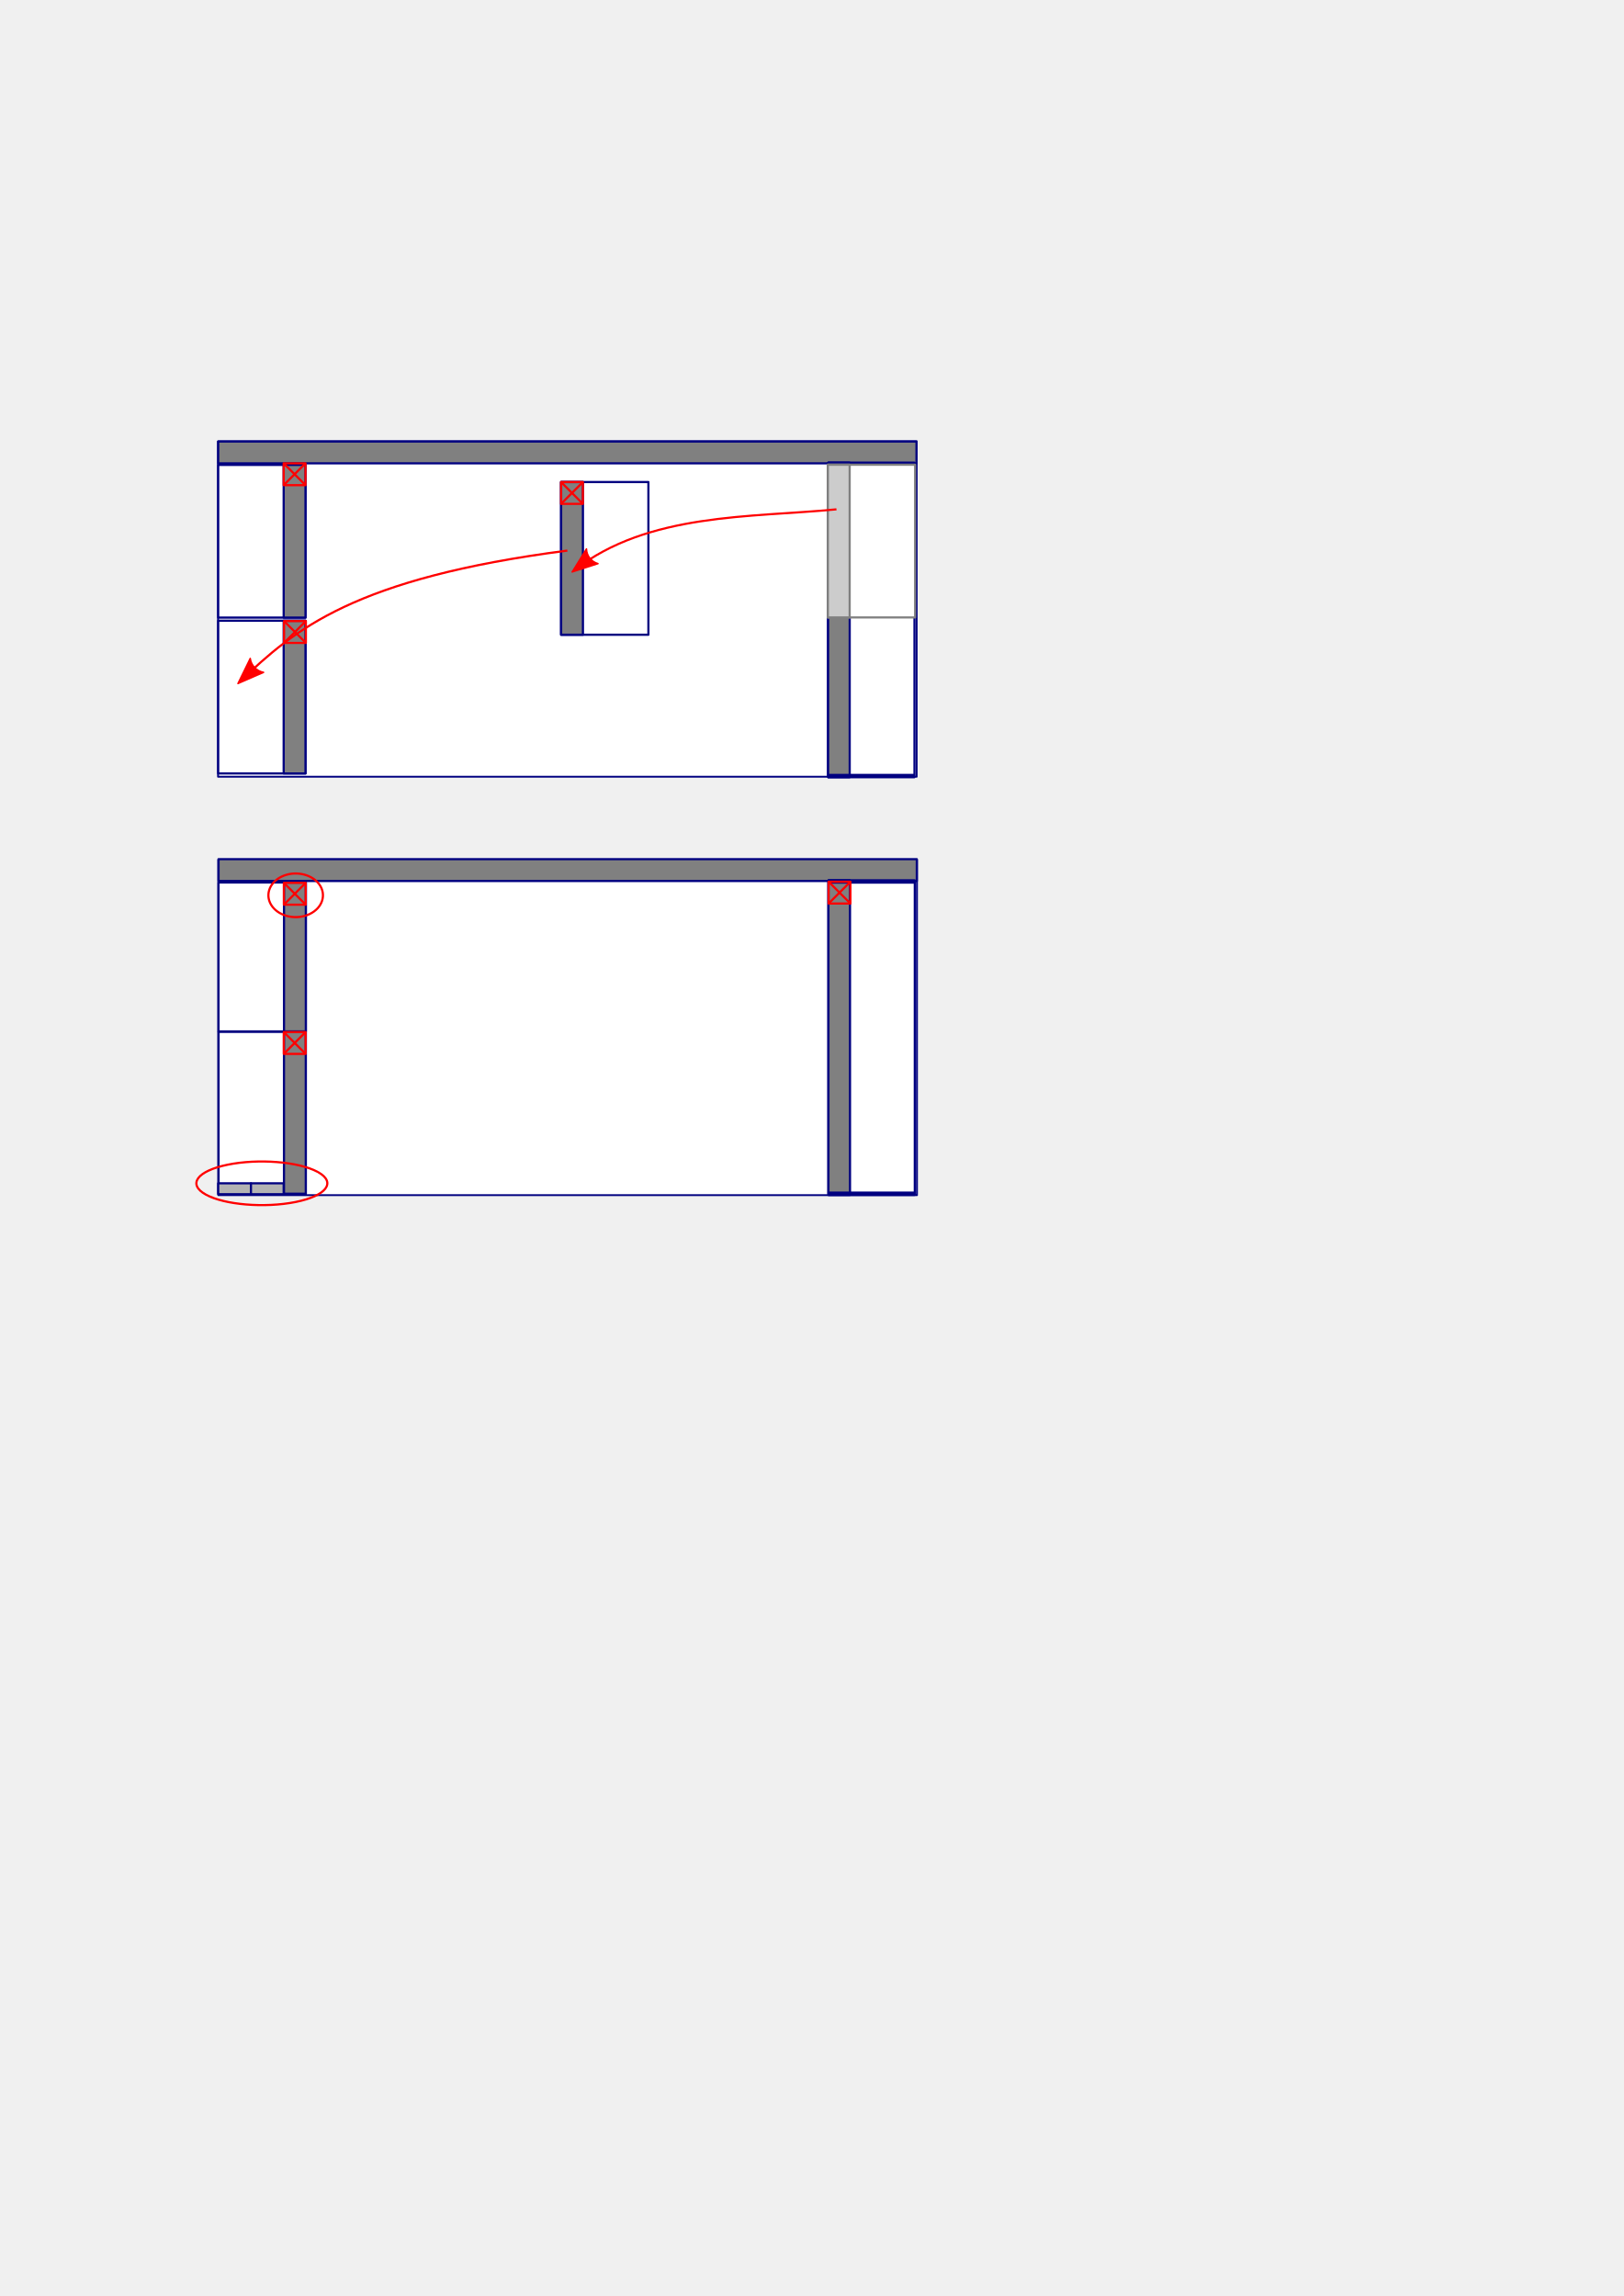
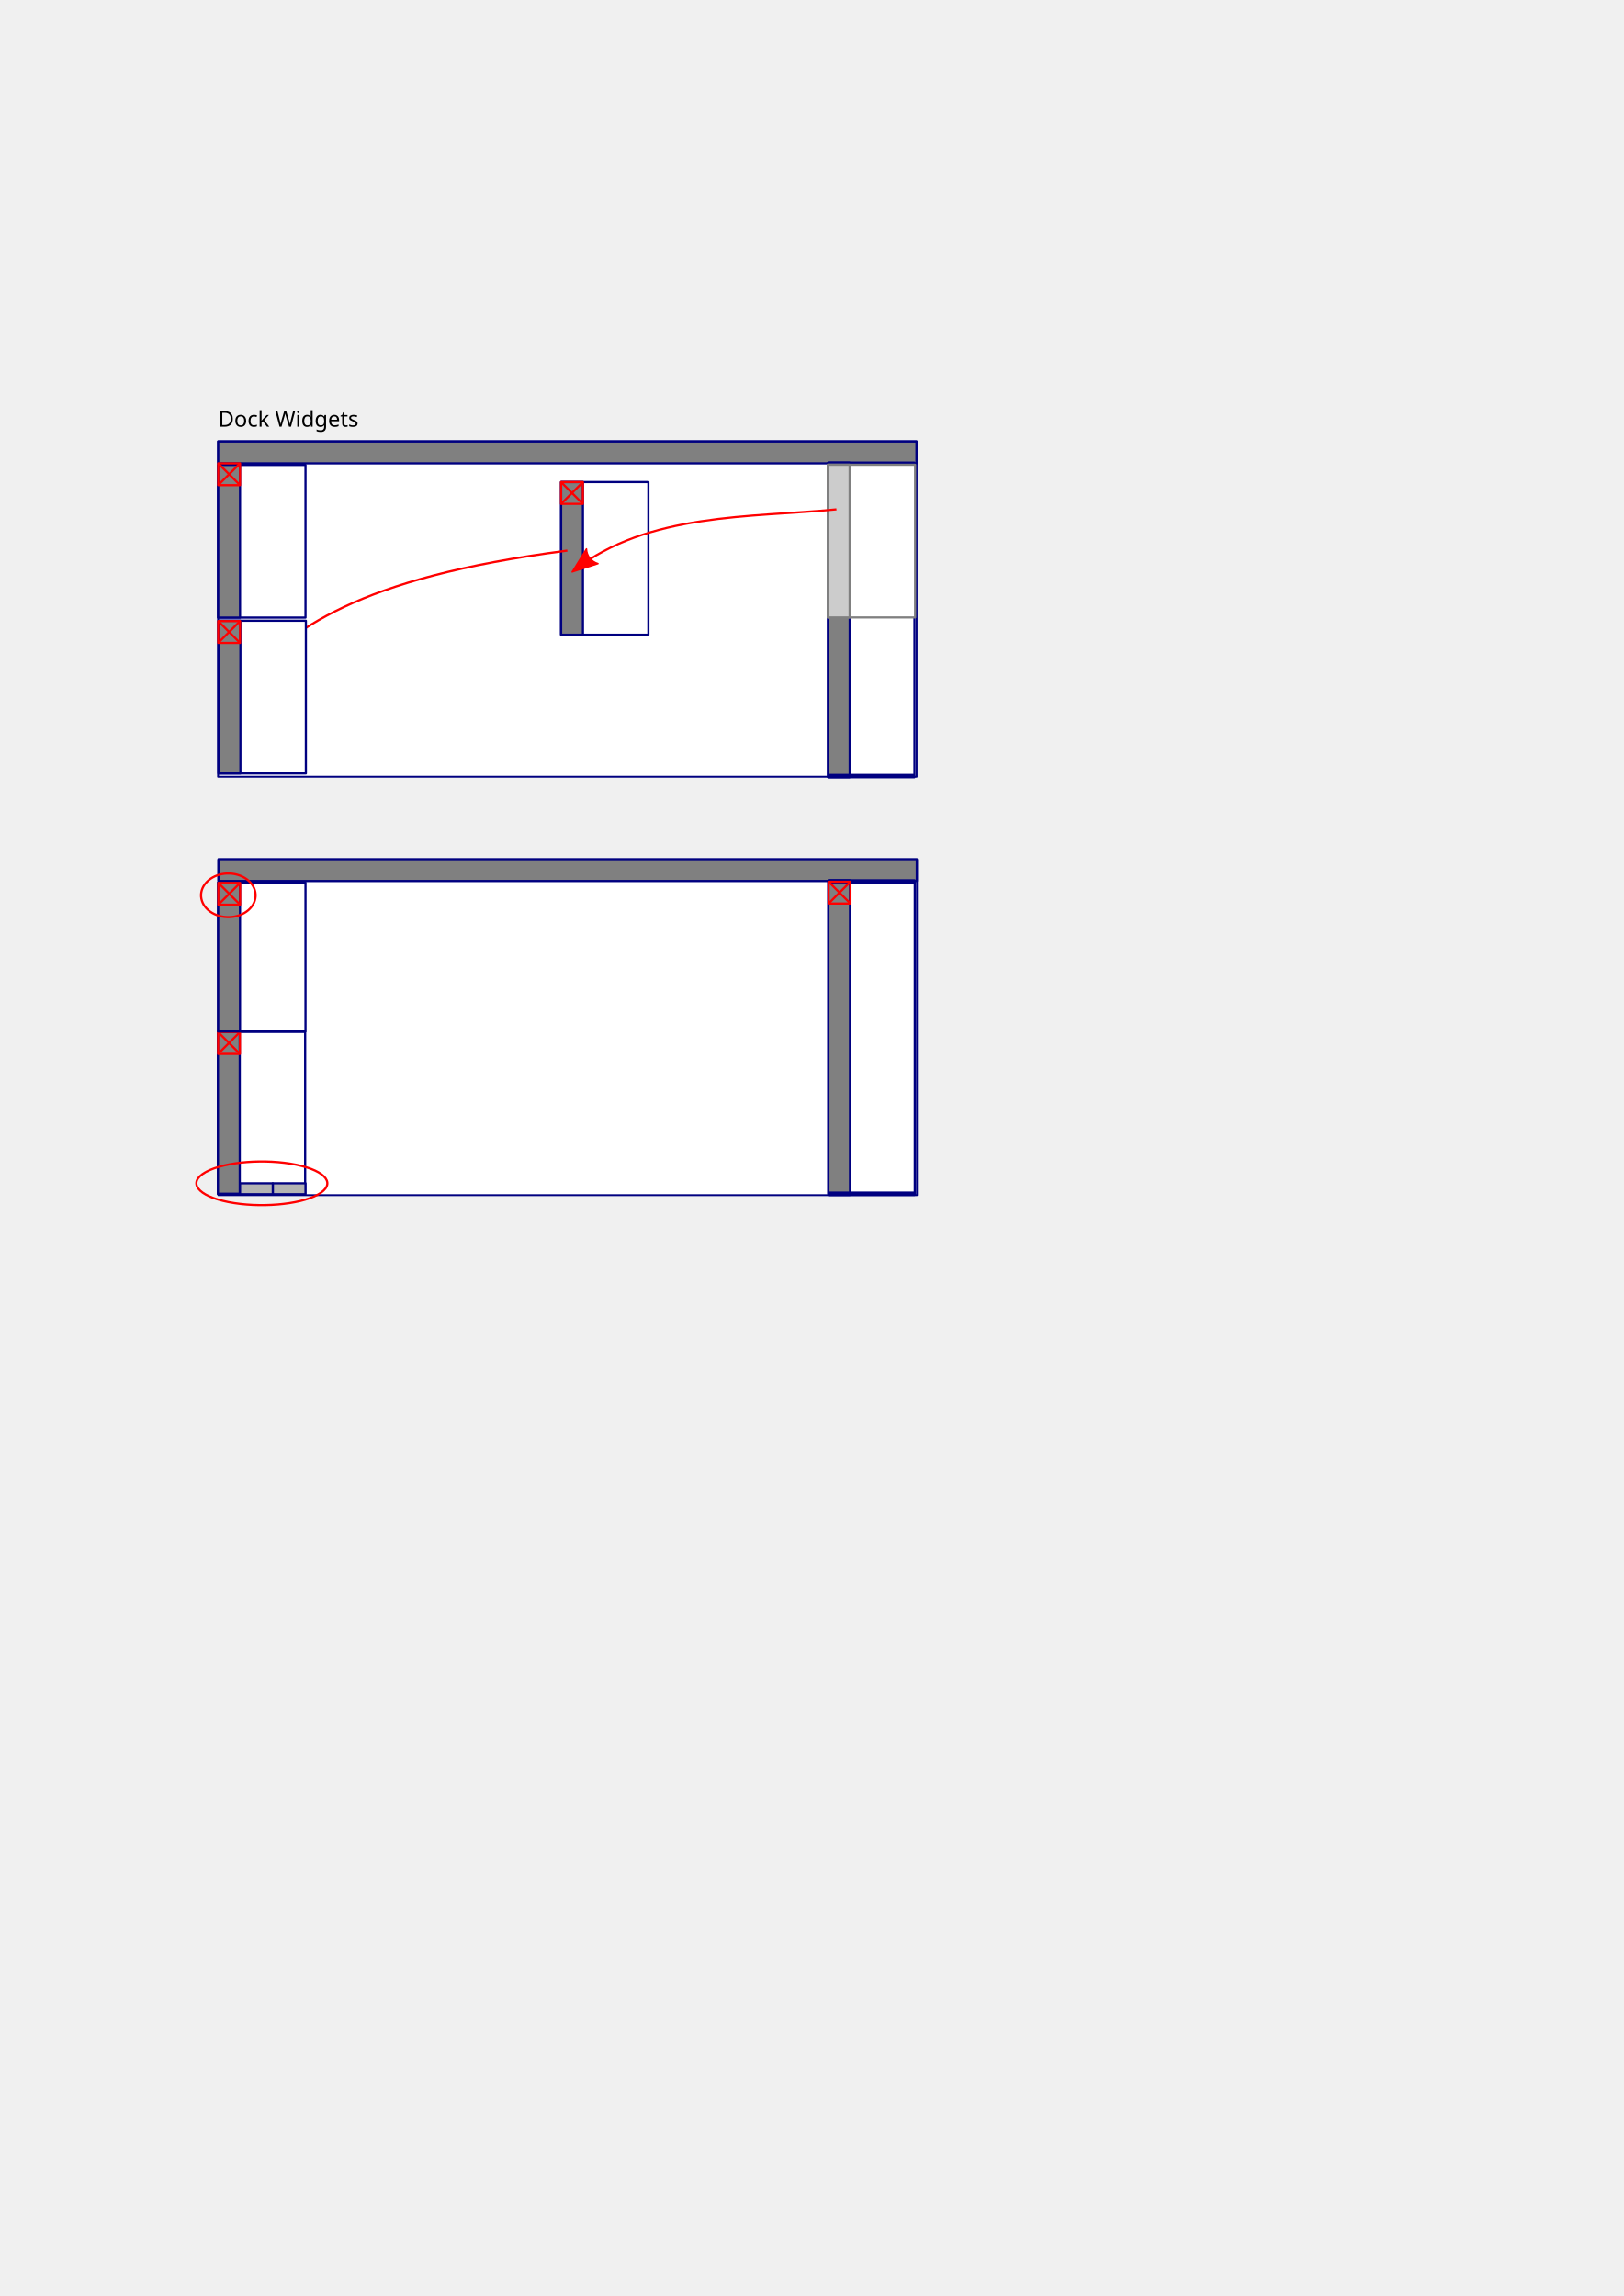
<svg xmlns="http://www.w3.org/2000/svg" width="210mm" height="297mm" viewBox="0 0 744.094 1052.362" id="svg2" version="1.1">
  <defs id="defs4">
    <marker orient="auto" refY="0.0" refX="0.0" id="marker6269" style="overflow:visible;">
      <path id="path6271" style="fill-rule:evenodd;stroke-width:0.625;stroke-linejoin:round;stroke:#ff0000;stroke-opacity:1;fill:#ff0000;fill-opacity:1" d="M 8.719,4.034 L -2.207,0.016 L 8.719,-4.002 C 6.973,-1.63 6.983,1.616 8.719,4.034 z " transform="scale(1.1) rotate(180) translate(1,0)" />
    </marker>
    <marker orient="auto" refY="0.0" refX="0.0" id="Arrow2Lend" style="overflow:visible;">
      <path id="path4240" style="fill-rule:evenodd;stroke-width:0.625;stroke-linejoin:round;stroke:#ff0000;stroke-opacity:1;fill:#ff0000;fill-opacity:1" d="M 8.719,4.034 L -2.207,0.016 L 8.719,-4.002 C 6.973,-1.63 6.983,1.616 8.719,4.034 z " transform="scale(1.1) rotate(180) translate(1,0)" />
    </marker>
    <marker orient="auto" refY="0.0" refX="0.0" id="Arrow1Lstart" style="overflow:visible">
      <path id="path4219" d="M 0.0,0.0 L 5.0,-5.0 L -12.5,0.0 L 5.0,5.0 L 0.0,0.0 z " style="fill-rule:evenodd;stroke:#000000;stroke-width:1pt;stroke-opacity:1;fill:#000000;fill-opacity:1" transform="scale(0.8) translate(12.5,0)" />
    </marker>
    <marker orient="auto" refY="0" refX="0" id="marker6269-1" style="overflow:visible">
      <path id="path6271-2" style="fill:#ff0000;fill-opacity:1;fill-rule:evenodd;stroke:#ff0000;stroke-width:0.625;stroke-linejoin:round;stroke-opacity:1" d="M 8.719,4.034 -2.207,0.016 8.719,-4.002 c -1.745,2.372 -1.735,5.617 -6e-7,8.035 z" transform="matrix(-1.1,0,0,-1.1,-1.1,0)" />
    </marker>
    <marker orient="auto" refY="0" refX="0" id="Arrow2Lend-7" style="overflow:visible">
      <path id="path4240-0" style="fill:#ff0000;fill-opacity:1;fill-rule:evenodd;stroke:#ff0000;stroke-width:0.625;stroke-linejoin:round;stroke-opacity:1" d="M 8.719,4.034 -2.207,0.016 8.719,-4.002 c -1.745,2.372 -1.735,5.617 -6e-7,8.035 z" transform="matrix(-1.1,0,0,-1.1,-1.1,0)" />
    </marker>
    <marker orient="auto" refY="0" refX="0" id="marker6269-2" style="overflow:visible">
      <path id="path6271-28" style="fill:#ff0000;fill-opacity:1;fill-rule:evenodd;stroke:#ff0000;stroke-width:0.625;stroke-linejoin:round;stroke-opacity:1" d="M 8.719,4.034 -2.207,0.016 8.719,-4.002 c -1.745,2.372 -1.735,5.617 -6e-7,8.035 z" transform="matrix(-1.1,0,0,-1.1,-1.1,0)" />
    </marker>
    <marker orient="auto" refY="0" refX="0" id="Arrow2Lend-9" style="overflow:visible">
      <path id="path4240-7" style="fill:#ff0000;fill-opacity:1;fill-rule:evenodd;stroke:#ff0000;stroke-width:0.625;stroke-linejoin:round;stroke-opacity:1" d="M 8.719,4.034 -2.207,0.016 8.719,-4.002 c -1.745,2.372 -1.735,5.617 -6e-7,8.035 z" transform="matrix(-1.1,0,0,-1.1,-1.1,0)" />
    </marker>
  </defs>
  <g id="layer1">
    <rect style="fill:#ffffff;stroke:#000080;stroke-width:0.856;stroke-linecap:round;stroke-linejoin:round;stroke-miterlimit:4;stroke-dasharray:none" id="rect4138" width="320.144" height="153.716" x="99.928" y="202.29" />
-     <g id="g4144" transform="translate(80,90.71429)">
-       <rect y="122.362" x="20" height="70" width="40" id="rect4140" style="fill:#ffffff;stroke:#000080;stroke-width:1;stroke-linecap:round;stroke-linejoin:round;stroke-miterlimit:4;stroke-dasharray:none" />
-       <rect y="122.362" x="50" height="70" width="10" id="rect4142" style="fill:#808080;stroke:#000080;stroke-width:1;stroke-linecap:round;stroke-linejoin:round;stroke-miterlimit:4;stroke-dasharray:none" />
-     </g>
    <rect style="fill:#808080;stroke:#000080;stroke-width:1;stroke-linecap:round;stroke-linejoin:round;stroke-miterlimit:4;stroke-dasharray:none" id="rect4148" width="320" height="10" x="100" y="202.362" />
-     <g id="g4144-3" transform="translate(80,162.1429)">
-       <rect y="122.362" x="20" height="70" width="40" id="rect4140-6" style="fill:#ffffff;stroke:#000080;stroke-width:1;stroke-linecap:round;stroke-linejoin:round;stroke-miterlimit:4;stroke-dasharray:none" />
-       <rect y="122.362" x="50" height="70" width="10" id="rect4142-7" style="fill:#808080;stroke:#000080;stroke-width:1;stroke-linecap:round;stroke-linejoin:round;stroke-miterlimit:4;stroke-dasharray:none" />
-     </g>
    <g id="g4144-5" transform="matrix(-0.9894386,0,0,2.044985,438.8632,-37.65549)">
      <rect y="122.362" x="20" height="70" width="40" id="rect4140-3" style="fill:#ffffff;stroke:#000080;stroke-width:1;stroke-linecap:round;stroke-linejoin:round;stroke-miterlimit:4;stroke-dasharray:none" />
      <rect y="122.362" x="50" height="70" width="10" id="rect4142-5" style="fill:#808080;stroke:#000080;stroke-width:1;stroke-linecap:round;stroke-linejoin:round;stroke-miterlimit:4;stroke-dasharray:none" />
    </g>
    <g id="g4144-3-6" transform="matrix(-1,0,0,1,317.1429,98.57142)">
      <rect y="122.362" x="20" height="70" width="40" id="rect4140-6-2" style="fill:#ffffff;stroke:#000080;stroke-width:1;stroke-linecap:round;stroke-linejoin:round;stroke-miterlimit:4;stroke-dasharray:none" />
      <rect y="122.362" x="50" height="70" width="10" id="rect4142-7-9" style="fill:#808080;stroke:#000080;stroke-width:1;stroke-linecap:round;stroke-linejoin:round;stroke-miterlimit:4;stroke-dasharray:none" />
    </g>
    <path style="fill:none;fill-rule:evenodd;stroke:#ff0000;stroke-width:1px;stroke-linecap:butt;stroke-linejoin:miter;stroke-opacity:1;marker-end:url(#marker6269)" d="m 260,252.362 c -97.658,12.668 -125.085,36.141 -150,60" id="path6267" />
    <rect style="fill:#ffffff;stroke:#000080;stroke-width:0.856;stroke-linecap:round;stroke-linejoin:round;stroke-miterlimit:4;stroke-dasharray:none" id="rect4138-9" width="320.144" height="153.716" x="100.066" y="394.077" />
-     <g id="g4144-36" transform="matrix(1.000312,0,0,0.9749242,80.13039,285.2049)">
-       <rect y="122.362" x="20" height="70" width="40" id="rect4140-0" style="fill:#ffffff;stroke:#000080;stroke-width:1;stroke-linecap:round;stroke-linejoin:round;stroke-miterlimit:4;stroke-dasharray:none" />
-       <rect y="122.362" x="50" height="70" width="10" id="rect4142-6" style="fill:#808080;stroke:#000080;stroke-width:1;stroke-linecap:round;stroke-linejoin:round;stroke-miterlimit:4;stroke-dasharray:none" />
-     </g>
    <rect style="fill:#808080;stroke:#000080;stroke-width:1;stroke-linecap:round;stroke-linejoin:round;stroke-miterlimit:4;stroke-dasharray:none" id="rect4148-2" width="320" height="10" x="100.143" y="393.791" />
-     <g id="g4144-3-61" transform="matrix(0.9992594,0,0,1.060902,80.17248,343.1039)">
-       <rect y="122.362" x="20" height="70" width="40" id="rect4140-6-8" style="fill:#ffffff;stroke:#000080;stroke-width:1;stroke-linecap:round;stroke-linejoin:round;stroke-miterlimit:4;stroke-dasharray:none" />
-       <rect y="122.362" x="50" height="70" width="10" id="rect4142-7-7" style="fill:#808080;stroke:#000080;stroke-width:1;stroke-linecap:round;stroke-linejoin:round;stroke-miterlimit:4;stroke-dasharray:none" />
-     </g>
    <g id="g4144-5-9" transform="matrix(-0.9894386,0,0,2.044985,439.0061,153.7731)">
      <rect y="122.362" x="20" height="70" width="40" id="rect4140-3-2" style="fill:#ffffff;stroke:#000080;stroke-width:1;stroke-linecap:round;stroke-linejoin:round;stroke-miterlimit:4;stroke-dasharray:none" />
      <rect y="122.362" x="50" height="70" width="10" id="rect4142-5-0" style="fill:#808080;stroke:#000080;stroke-width:1;stroke-linecap:round;stroke-linejoin:round;stroke-miterlimit:4;stroke-dasharray:none" />
    </g>
-     <rect style="fill:#b3b3b3;stroke:#000080;stroke-width:1;stroke-linecap:round;stroke-linejoin:round;stroke-miterlimit:4;stroke-dasharray:none" id="rect7133" width="15" height="5" x="100" y="542.362" />
-     <rect style="fill:#b3b3b3;stroke:#000080;stroke-width:1;stroke-linecap:round;stroke-linejoin:round;stroke-miterlimit:4;stroke-dasharray:none" id="rect7133-0" width="15" height="5" x="115" y="542.362" />
-     <path style="fill:none;stroke:#ff0000;stroke-width:1;stroke-linecap:round;stroke-linejoin:round;stroke-miterlimit:4;stroke-dasharray:none" id="path7236" d="m 145.859,537.293 a 30,10 0 0 1 -10.485,13.656 30,10 0 0 1 -41.036,-3.406 30,10 0 0 1 9.954,-13.7 30,10 0 0 1 41.164,3.229" />
-     <g id="g7263" style="stroke:#ff0000">
-       <rect y="212.362" x="130" height="10" width="10" id="rect7257" style="fill:none;stroke:#ff0000;stroke-width:1;stroke-linecap:round;stroke-linejoin:round;stroke-miterlimit:4;stroke-dasharray:none" />
-       <path id="path7259" d="m 130,222.362 10,-10" style="fill:none;fill-rule:evenodd;stroke:#ff0000;stroke-width:1px;stroke-linecap:butt;stroke-linejoin:miter;stroke-opacity:1" />
-       <path id="path7261" d="m 130,212.362 10,10" style="fill:none;fill-rule:evenodd;stroke:#ff0000;stroke-width:1px;stroke-linecap:butt;stroke-linejoin:miter;stroke-opacity:1" />
+     <g id="g4253" transform="matrix(-1,0,0,1,240,0)">
+       <g transform="translate(80,90.71429)" id="g4144">
+         <rect style="fill:#ffffff;stroke:#000080;stroke-width:1;stroke-linecap:round;stroke-linejoin:round;stroke-miterlimit:4;stroke-dasharray:none" id="rect4140" width="40" height="70" x="20" y="122.362" />
+         <rect style="fill:#808080;stroke:#000080;stroke-width:1;stroke-linecap:round;stroke-linejoin:round;stroke-miterlimit:4;stroke-dasharray:none" id="rect4142" width="10" height="70" x="50" y="122.362" />
+       </g>
+       <g style="stroke:#ff0000" id="g7263">
+         <rect style="fill:none;stroke:#ff0000;stroke-width:1;stroke-linecap:round;stroke-linejoin:round;stroke-miterlimit:4;stroke-dasharray:none" id="rect7257" width="10" height="10" x="130" y="212.362" />
+         <path style="fill:none;fill-rule:evenodd;stroke:#ff0000;stroke-width:1px;stroke-linecap:butt;stroke-linejoin:miter;stroke-opacity:1" d="m 130,222.362 10,-10" id="path7259" />
+         <path style="fill:none;fill-rule:evenodd;stroke:#ff0000;stroke-width:1px;stroke-linecap:butt;stroke-linejoin:miter;stroke-opacity:1" d="m 130,212.362 10,10" id="path7261" />
+       </g>
    </g>
-     <g transform="translate(0.1695977,72.30873)" id="g7263-6" style="stroke:#ff0000">
-       <rect y="212.362" x="130" height="10" width="10" id="rect7257-3" style="fill:none;stroke:#ff0000;stroke-width:1;stroke-linecap:round;stroke-linejoin:round;stroke-miterlimit:4;stroke-dasharray:none" />
-       <path id="path7259-2" d="m 130,222.362 10,-10" style="fill:none;fill-rule:evenodd;stroke:#ff0000;stroke-width:1px;stroke-linecap:butt;stroke-linejoin:miter;stroke-opacity:1" />
-       <path id="path7261-0" d="m 130,212.362 10,10" style="fill:none;fill-rule:evenodd;stroke:#ff0000;stroke-width:1px;stroke-linecap:butt;stroke-linejoin:miter;stroke-opacity:1" />
+     <g id="g4262" transform="matrix(-1,0,0,1,240.1696,0)">
+       <g transform="translate(80,162.1429)" id="g4144-3">
+         <rect style="fill:#ffffff;stroke:#000080;stroke-width:1;stroke-linecap:round;stroke-linejoin:round;stroke-miterlimit:4;stroke-dasharray:none" id="rect4140-6" width="40" height="70" x="20" y="122.362" />
+         <rect style="fill:#808080;stroke:#000080;stroke-width:1;stroke-linecap:round;stroke-linejoin:round;stroke-miterlimit:4;stroke-dasharray:none" id="rect4142-7" width="10" height="70" x="50" y="122.362" />
+       </g>
+       <g style="stroke:#ff0000" id="g7263-6" transform="translate(0.1695977,72.30873)">
+         <rect style="fill:none;stroke:#ff0000;stroke-width:1;stroke-linecap:round;stroke-linejoin:round;stroke-miterlimit:4;stroke-dasharray:none" id="rect7257-3" width="10" height="10" x="130" y="212.362" />
+         <path style="fill:none;fill-rule:evenodd;stroke:#ff0000;stroke-width:1px;stroke-linecap:butt;stroke-linejoin:miter;stroke-opacity:1" d="m 130,222.362 10,-10" id="path7259-2" />
+         <path style="fill:none;fill-rule:evenodd;stroke:#ff0000;stroke-width:1px;stroke-linecap:butt;stroke-linejoin:miter;stroke-opacity:1" d="m 130,212.362 10,10" id="path7261-0" />
+       </g>
    </g>
    <g transform="translate(127.1206,8.583743)" id="g7263-61" style="stroke:#ff0000">
      <rect y="212.362" x="130" height="10" width="10" id="rect7257-5" style="fill:none;stroke:#ff0000;stroke-width:1;stroke-linecap:round;stroke-linejoin:round;stroke-miterlimit:4;stroke-dasharray:none" />
      <path id="path7259-5" d="m 130,222.362 10,-10" style="fill:none;fill-rule:evenodd;stroke:#ff0000;stroke-width:1px;stroke-linecap:butt;stroke-linejoin:miter;stroke-opacity:1" />
      <path id="path7261-4" d="m 130,212.362 10,10" style="fill:none;fill-rule:evenodd;stroke:#ff0000;stroke-width:1px;stroke-linecap:butt;stroke-linejoin:miter;stroke-opacity:1" />
    </g>
    <g transform="translate(249.5013,1.918776)" id="g7263-7" style="stroke:#ff0000">
      <rect y="212.362" x="130" height="10" width="10" id="rect7257-6" style="fill:none;stroke:#ff0000;stroke-width:1;stroke-linecap:round;stroke-linejoin:round;stroke-miterlimit:4;stroke-dasharray:none" />
      <path id="path7259-56" d="m 130,222.362 10,-10" style="fill:none;fill-rule:evenodd;stroke:#ff0000;stroke-width:1px;stroke-linecap:butt;stroke-linejoin:miter;stroke-opacity:1" />
      <path id="path7261-9" d="m 130,212.362 10,10" style="fill:none;fill-rule:evenodd;stroke:#ff0000;stroke-width:1px;stroke-linecap:butt;stroke-linejoin:miter;stroke-opacity:1" />
    </g>
    <g transform="translate(249.7244,191.764)" id="g7263-3" style="stroke:#ff0000">
      <rect y="212.362" x="130" height="10" width="10" id="rect7257-7" style="fill:none;stroke:#ff0000;stroke-width:1;stroke-linecap:round;stroke-linejoin:round;stroke-miterlimit:4;stroke-dasharray:none" />
      <path id="path7259-4" d="m 130,222.362 10,-10" style="fill:none;fill-rule:evenodd;stroke:#ff0000;stroke-width:1px;stroke-linecap:butt;stroke-linejoin:miter;stroke-opacity:1" />
      <path id="path7261-5" d="m 130,212.362 10,10" style="fill:none;fill-rule:evenodd;stroke:#ff0000;stroke-width:1px;stroke-linecap:butt;stroke-linejoin:miter;stroke-opacity:1" />
    </g>
-     <g transform="translate(0.0904922,192.2939)" id="g7263-3-2" style="stroke:#ff0000">
-       <rect y="212.362" x="130" height="10" width="10" id="rect7257-7-5" style="fill:none;stroke:#ff0000;stroke-width:1;stroke-linecap:round;stroke-linejoin:round;stroke-miterlimit:4;stroke-dasharray:none" />
-       <path id="path7259-4-4" d="m 130,222.362 10,-10" style="fill:none;fill-rule:evenodd;stroke:#ff0000;stroke-width:1px;stroke-linecap:butt;stroke-linejoin:miter;stroke-opacity:1" />
-       <path id="path7261-5-7" d="m 130,212.362 10,10" style="fill:none;fill-rule:evenodd;stroke:#ff0000;stroke-width:1px;stroke-linecap:butt;stroke-linejoin:miter;stroke-opacity:1" />
+     <g id="g4281" transform="matrix(-1,0,0,1,240.0016,0)">
+       <g transform="matrix(0.9992594,0,0,1.060902,80.17248,343.1039)" id="g4144-3-61">
+         <rect style="fill:#ffffff;stroke:#000080;stroke-width:1;stroke-linecap:round;stroke-linejoin:round;stroke-miterlimit:4;stroke-dasharray:none" id="rect4140-6-8" width="40" height="70" x="20" y="122.362" />
+         <rect style="fill:#808080;stroke:#000080;stroke-width:1;stroke-linecap:round;stroke-linejoin:round;stroke-miterlimit:4;stroke-dasharray:none" id="rect4142-7-7" width="10" height="70" x="50" y="122.362" />
+       </g>
+       <rect y="542.362" x="100" height="5" width="15" id="rect7133" style="fill:#b3b3b3;stroke:#000080;stroke-width:1;stroke-linecap:round;stroke-linejoin:round;stroke-miterlimit:4;stroke-dasharray:none" />
+       <rect y="542.362" x="115" height="5" width="15" id="rect7133-0" style="fill:#b3b3b3;stroke:#000080;stroke-width:1;stroke-linecap:round;stroke-linejoin:round;stroke-miterlimit:4;stroke-dasharray:none" />
+       <path d="m 145.859,537.293 a 30,10 0 0 1 -10.485,13.656 30,10 0 0 1 -41.036,-3.406 30,10 0 0 1 9.954,-13.7 30,10 0 0 1 41.164,3.229" id="path7236" style="fill:none;stroke:#ff0000;stroke-width:1;stroke-linecap:round;stroke-linejoin:round;stroke-miterlimit:4;stroke-dasharray:none" />
+       <g style="stroke:#ff0000" id="g7263-3-4" transform="translate(0.051209,260.6797)">
+         <rect style="fill:none;stroke:#ff0000;stroke-width:1;stroke-linecap:round;stroke-linejoin:round;stroke-miterlimit:4;stroke-dasharray:none" id="rect7257-7-4" width="10" height="10" x="130" y="212.362" />
+         <path style="fill:none;fill-rule:evenodd;stroke:#ff0000;stroke-width:1px;stroke-linecap:butt;stroke-linejoin:miter;stroke-opacity:1" d="m 130,222.362 10,-10" id="path7259-4-3" />
+         <path style="fill:none;fill-rule:evenodd;stroke:#ff0000;stroke-width:1px;stroke-linecap:butt;stroke-linejoin:miter;stroke-opacity:1" d="m 130,212.362 10,10" id="path7261-5-0" />
+       </g>
    </g>
-     <g transform="translate(0.051209,260.6797)" id="g7263-3-4" style="stroke:#ff0000">
-       <rect y="212.362" x="130" height="10" width="10" id="rect7257-7-4" style="fill:none;stroke:#ff0000;stroke-width:1;stroke-linecap:round;stroke-linejoin:round;stroke-miterlimit:4;stroke-dasharray:none" />
-       <path id="path7259-4-3" d="m 130,222.362 10,-10" style="fill:none;fill-rule:evenodd;stroke:#ff0000;stroke-width:1px;stroke-linecap:butt;stroke-linejoin:miter;stroke-opacity:1" />
-       <path id="path7261-5-0" d="m 130,212.362 10,10" style="fill:none;fill-rule:evenodd;stroke:#ff0000;stroke-width:1px;stroke-linecap:butt;stroke-linejoin:miter;stroke-opacity:1" />
+     <g id="g4271" transform="matrix(-1,0,0,1,240.1357,0)">
+       <g transform="matrix(1.000312,0,0,0.9749242,80.13039,285.2049)" id="g4144-36">
+         <rect style="fill:#ffffff;stroke:#000080;stroke-width:1;stroke-linecap:round;stroke-linejoin:round;stroke-miterlimit:4;stroke-dasharray:none" id="rect4140-0" width="40" height="70" x="20" y="122.362" />
+         <rect style="fill:#808080;stroke:#000080;stroke-width:1;stroke-linecap:round;stroke-linejoin:round;stroke-miterlimit:4;stroke-dasharray:none" id="rect4142-6" width="10" height="70" x="50" y="122.362" />
+       </g>
+       <g style="stroke:#ff0000" id="g7263-3-2" transform="translate(0.0904922,192.2939)">
+         <rect style="fill:none;stroke:#ff0000;stroke-width:1;stroke-linecap:round;stroke-linejoin:round;stroke-miterlimit:4;stroke-dasharray:none" id="rect7257-7-5" width="10" height="10" x="130" y="212.362" />
+         <path style="fill:none;fill-rule:evenodd;stroke:#ff0000;stroke-width:1px;stroke-linecap:butt;stroke-linejoin:miter;stroke-opacity:1" d="m 130,222.362 10,-10" id="path7259-4-4" />
+         <path style="fill:none;fill-rule:evenodd;stroke:#ff0000;stroke-width:1px;stroke-linecap:butt;stroke-linejoin:miter;stroke-opacity:1" d="m 130,212.362 10,10" id="path7261-5-7" />
+       </g>
+       <path d="m 146.275,405.293 a 12.5,10 0 0 1 -4.369,13.656 12.5,10 0 0 1 -17.098,-3.406 12.5,10 0 0 1 4.147,-13.7 12.5,10 0 0 1 17.152,3.229" id="path7367" style="fill:none;stroke:#ff0000;stroke-width:1;stroke-linecap:round;stroke-linejoin:round;stroke-miterlimit:4;stroke-dasharray:none" />
    </g>
-     <path style="fill:none;stroke:#ff0000;stroke-width:1;stroke-linecap:round;stroke-linejoin:round;stroke-miterlimit:4;stroke-dasharray:none" id="path7367" d="m 146.275,405.293 a 12.5,10 0 0 1 -4.369,13.656 12.5,10 0 0 1 -17.098,-3.406 12.5,10 0 0 1 4.147,-13.7 12.5,10 0 0 1 17.152,3.229" />
    <rect style="fill:none;stroke:none;stroke-width:1;stroke-linecap:round;stroke-linejoin:round;stroke-miterlimit:4;stroke-dasharray:none" id="rect7369" width="365" height="385" x="75" y="182.362" />
    <g id="g7899" transform="translate(69.70053,-49.49748)">
      <rect transform="scale(-1,1)" y="262.5" x="-349.671" height="70" width="40" id="rect4140-6-2-8" style="fill:#ffffff;stroke:#808080;stroke-width:1;stroke-linecap:round;stroke-linejoin:round;stroke-miterlimit:4;stroke-dasharray:none" />
      <rect transform="scale(-1,1)" y="262.5" x="-319.671" height="70" width="10" id="rect4142-7-9-6" style="fill:#cccccc;stroke:#808080;stroke-width:1;stroke-linecap:round;stroke-linejoin:round;stroke-miterlimit:4;stroke-dasharray:none" />
    </g>
    <path style="fill:none;fill-rule:evenodd;stroke:#ff0000;stroke-width:0.973px;stroke-linecap:butt;stroke-linejoin:miter;stroke-opacity:1;marker-end:url(#Arrow2Lend)" d="m 383.316,233.452 c -39.136,3.821 -86.307,1.472 -120.113,27.899" id="path4213" />
+     <text xml:space="preserve" style="font-style:normal;font-weight:normal;font-size:10px;line-height:125%;font-family:sans-serif;letter-spacing:0px;word-spacing:0px;fill:#000000;fill-opacity:1;stroke:none;stroke-width:1px;stroke-linecap:butt;stroke-linejoin:miter;stroke-opacity:1" x="100" y="195.576" id="text4257">
+       <tspan id="tspan4259" x="100" y="195.576">Dock Widgets</tspan>
+     </text>
  </g>
</svg>
